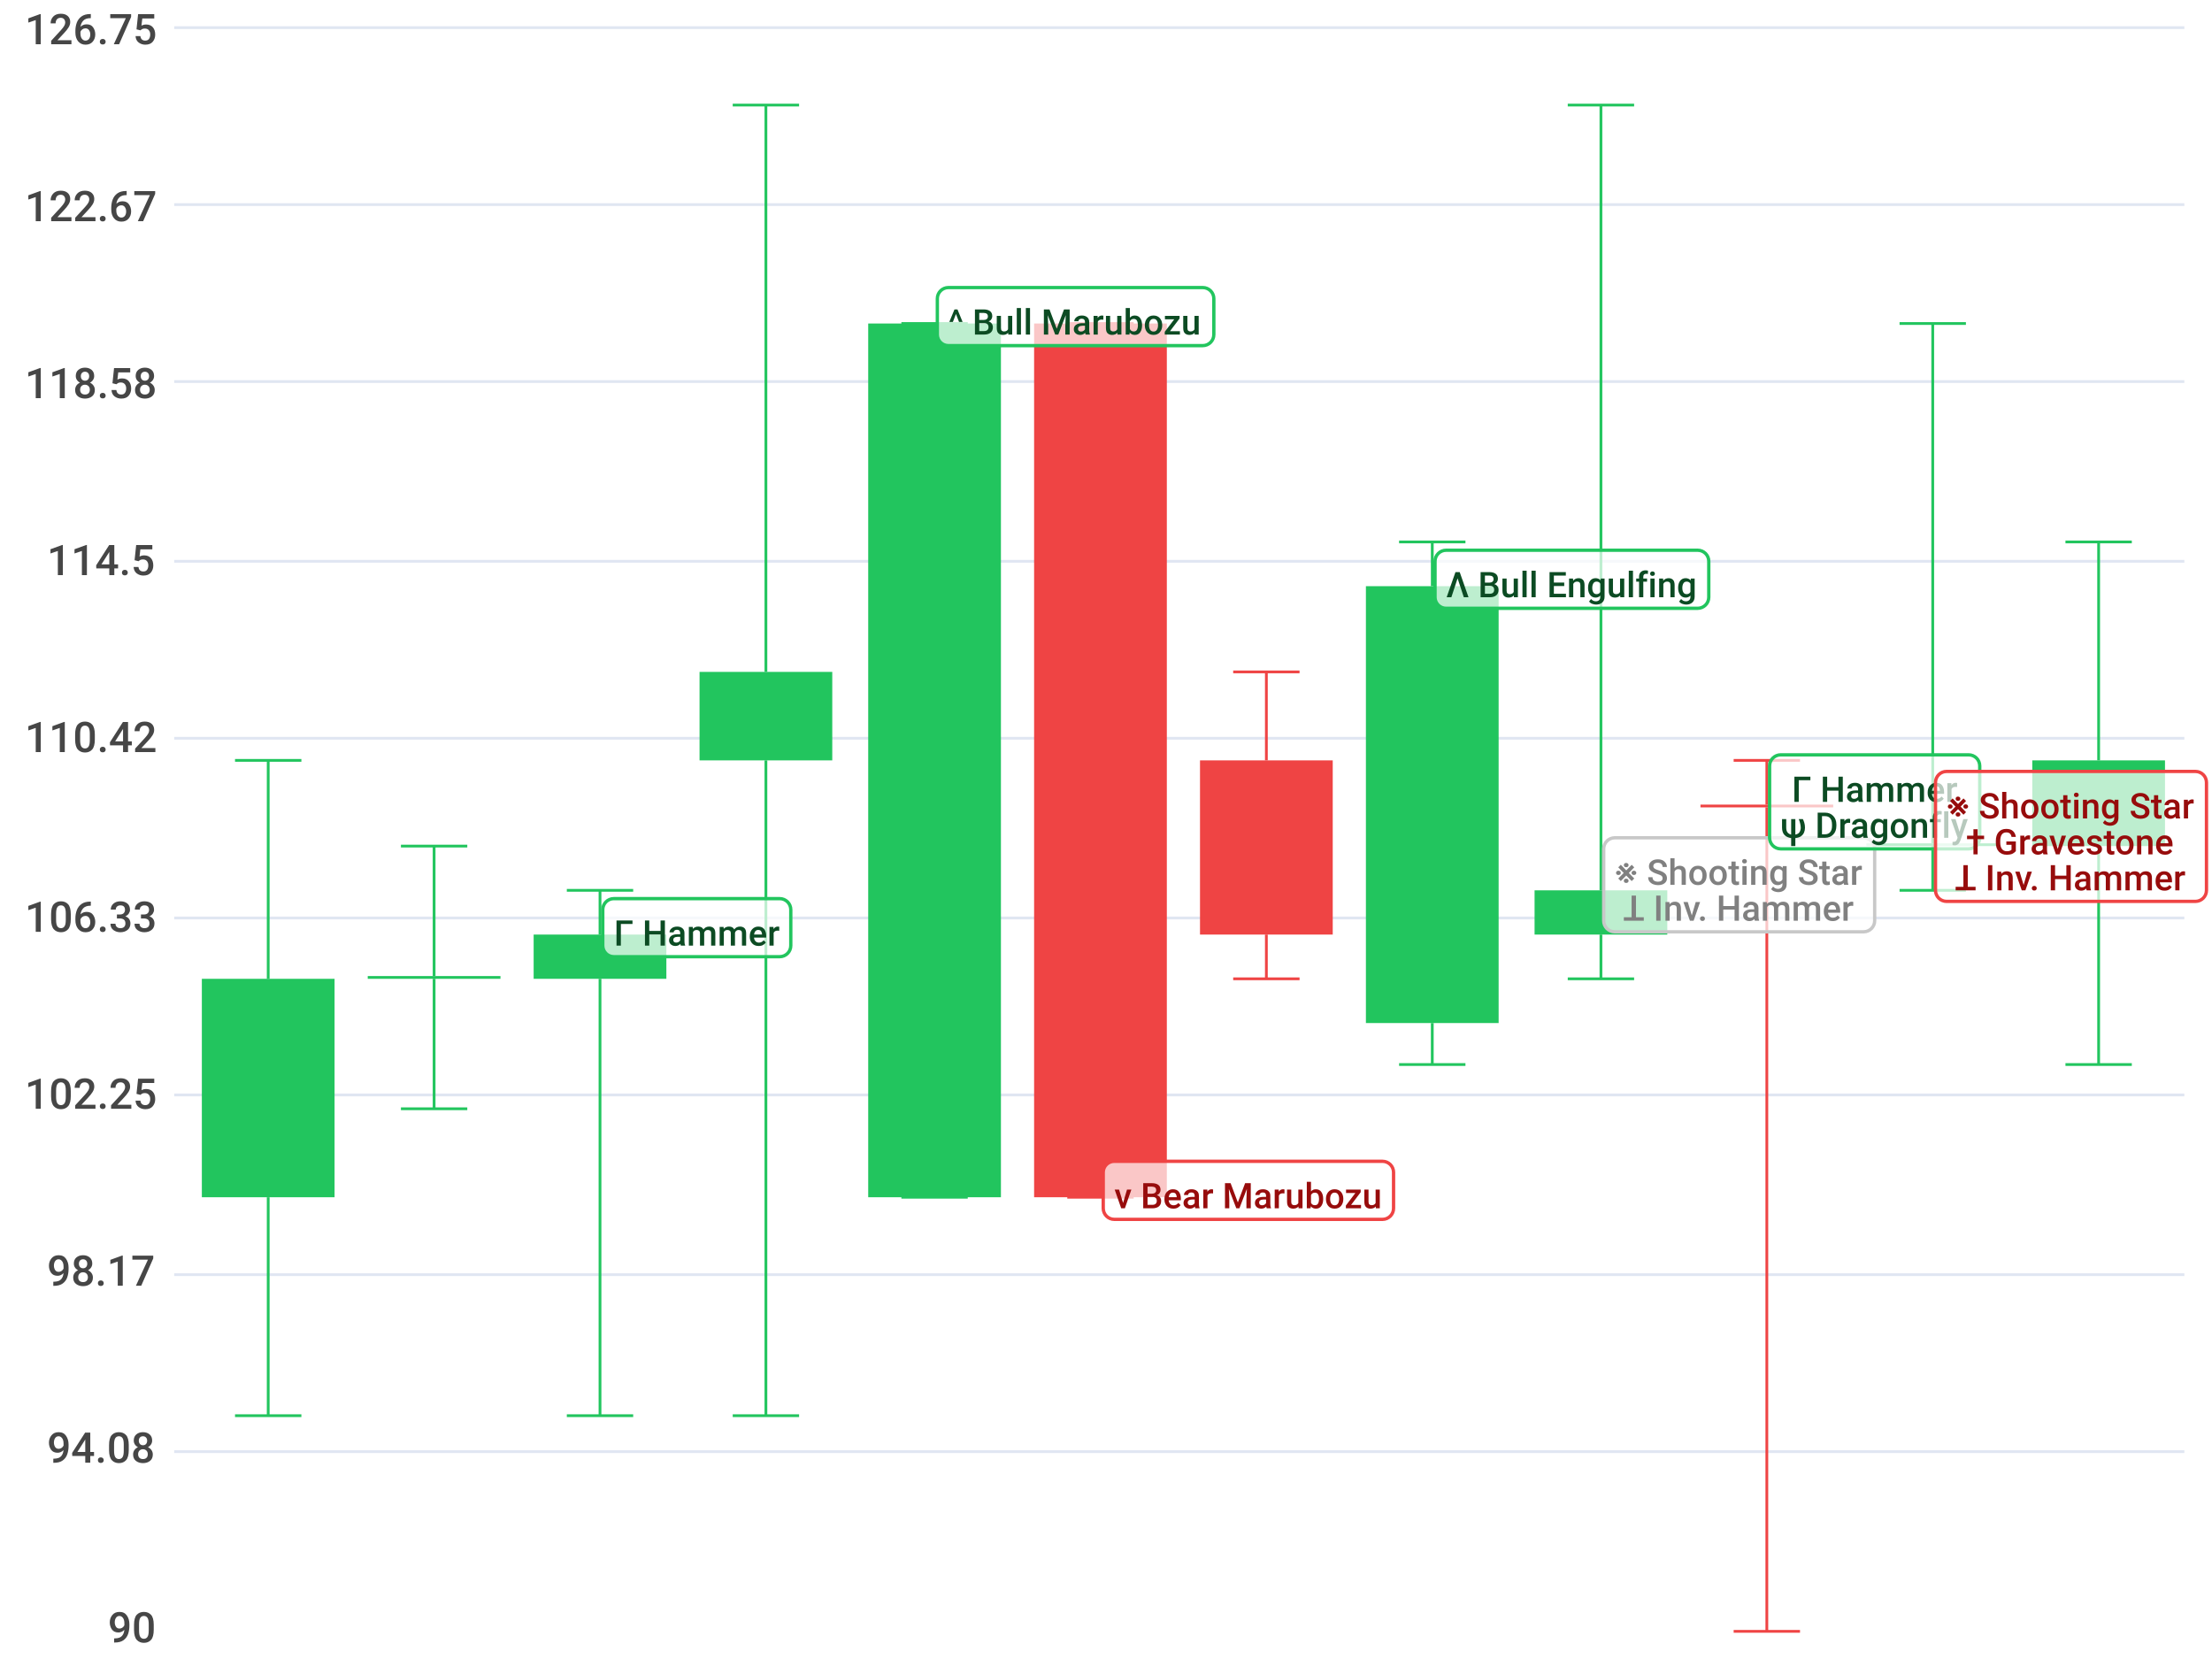
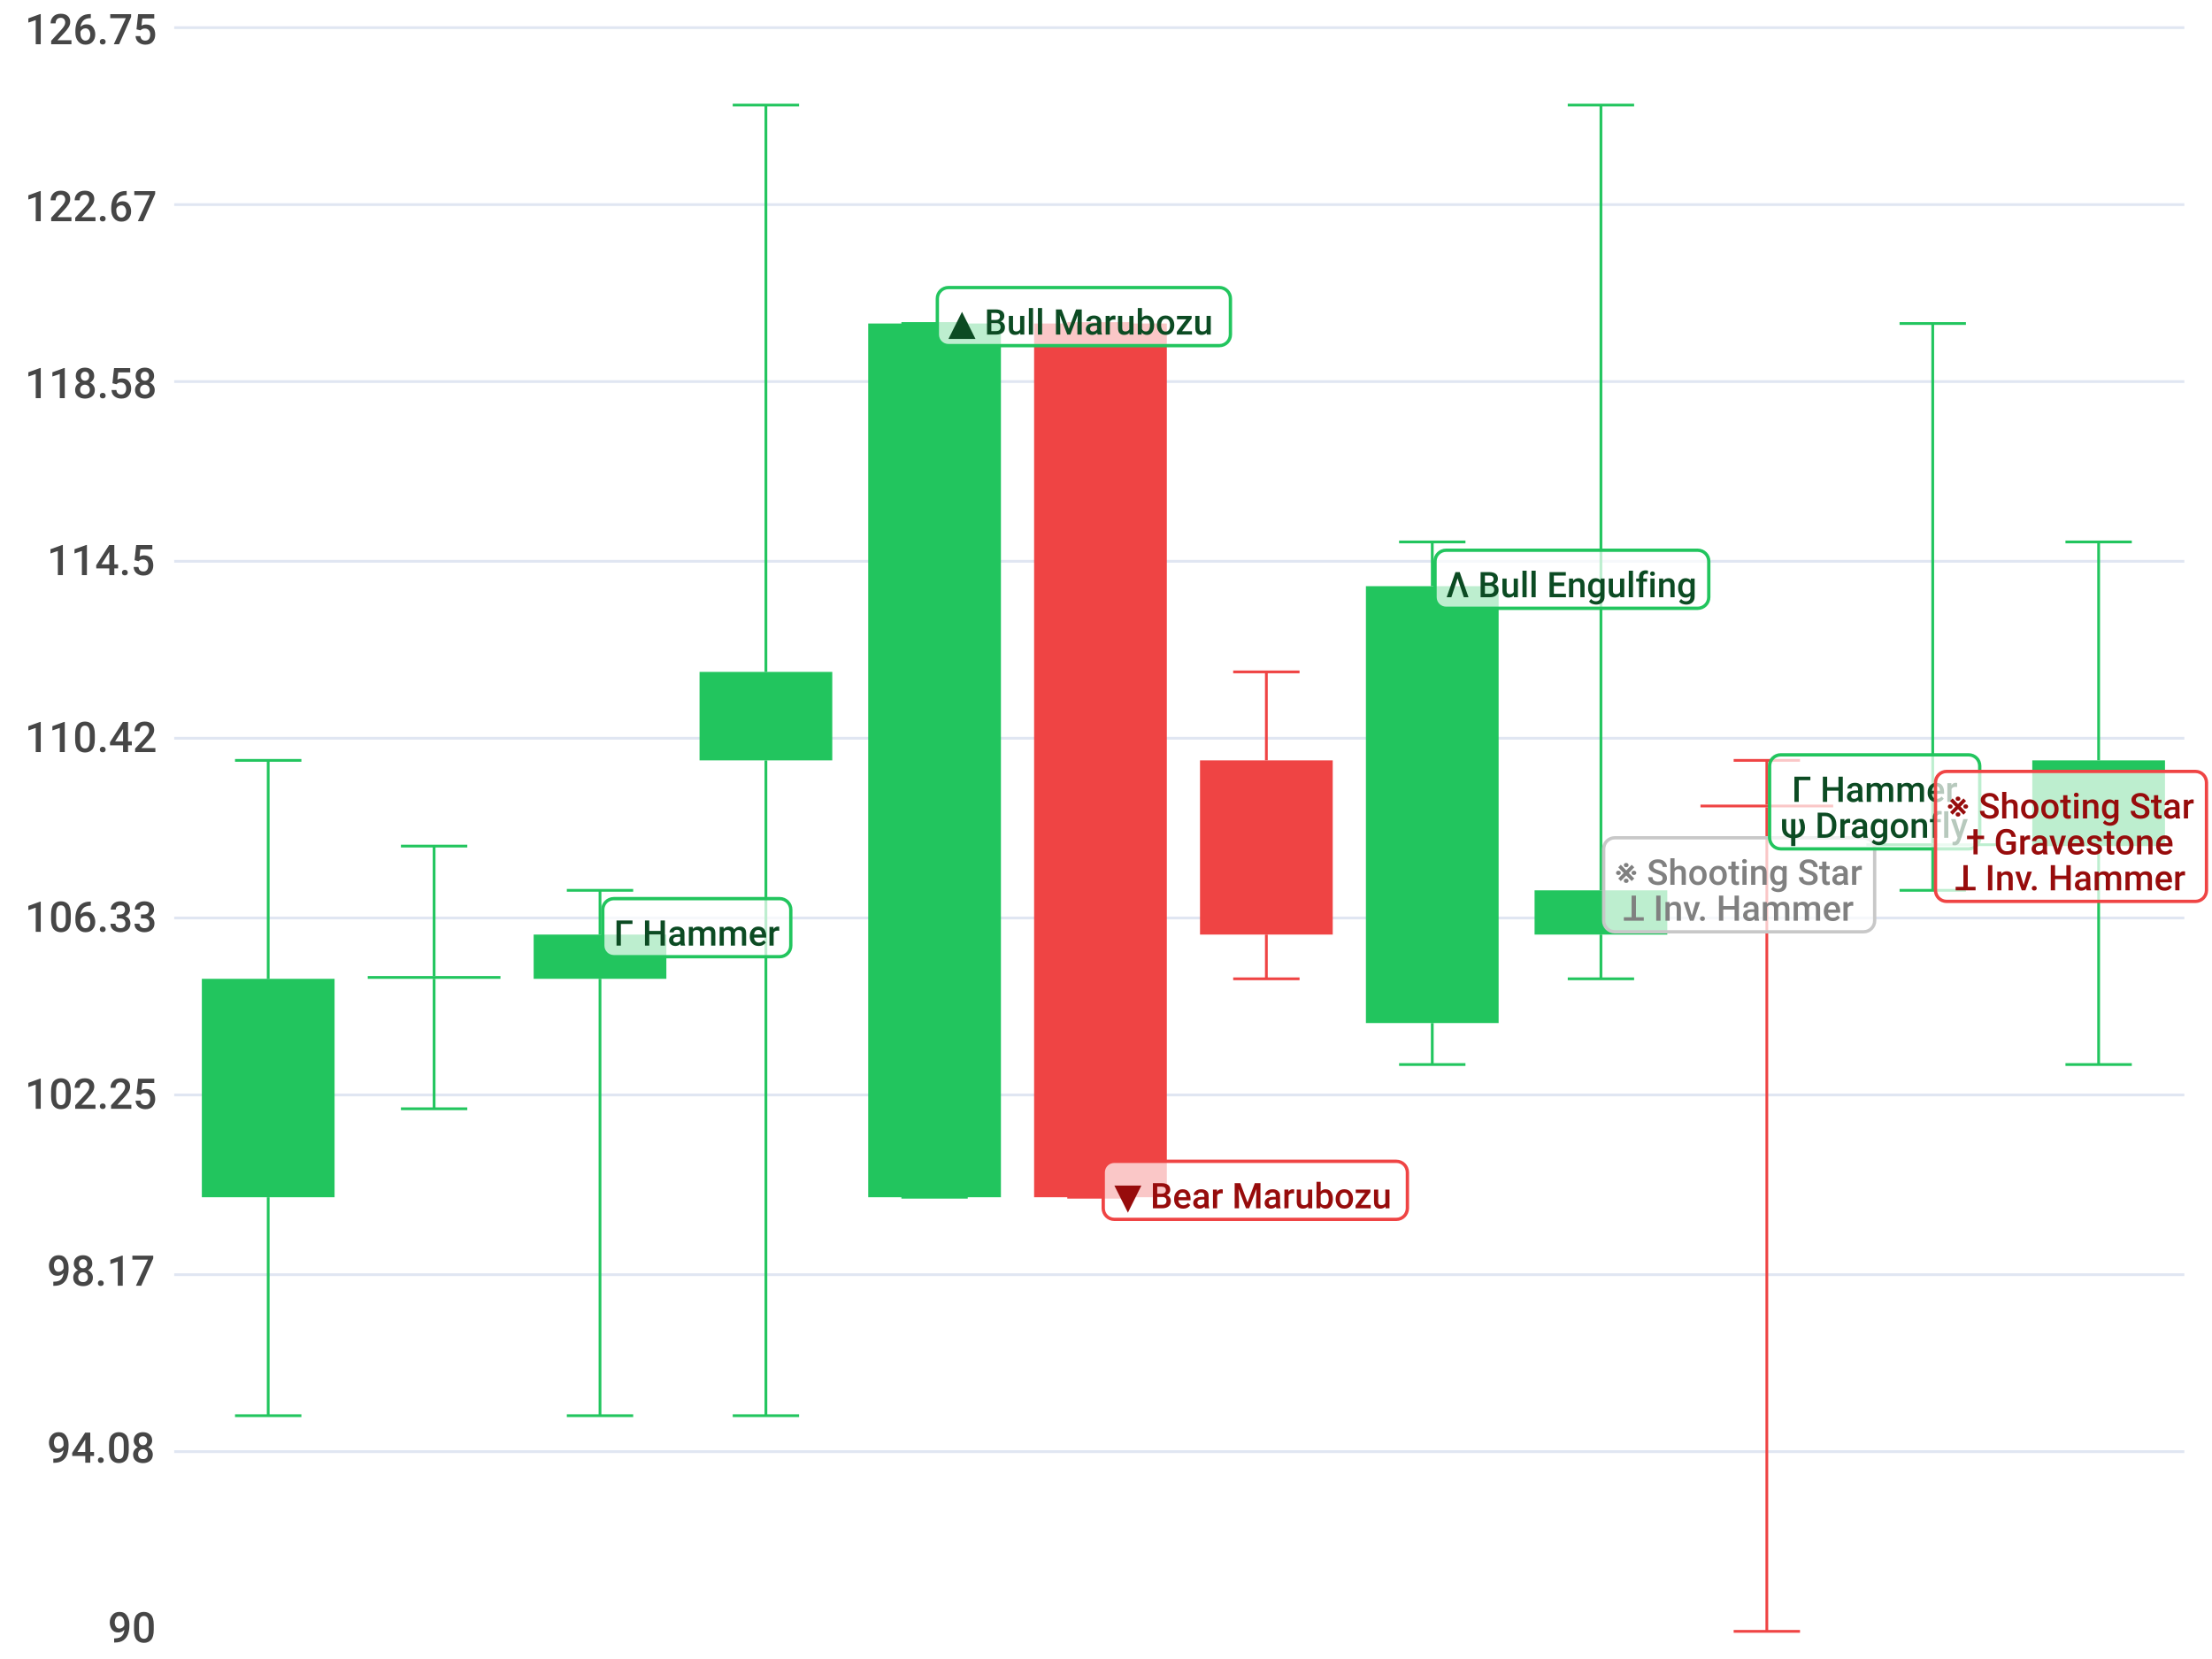
<svg xmlns="http://www.w3.org/2000/svg" viewBox="0 0 800 600">
  <path d="M 0 0 L 800 0 L 800 600 L 0 600 L 0 0" style="stroke:none;fill:white" />
  <text x="9" y="16" style="stroke:none;fill:rgb(70,70,70);font-size:15.3px;font-family:'Roboto Medium',sans-serif">126.75</text>
  <text x="9" y="80" style="stroke:none;fill:rgb(70,70,70);font-size:15.3px;font-family:'Roboto Medium',sans-serif">122.67</text>
  <text x="9" y="144" style="stroke:none;fill:rgb(70,70,70);font-size:15.3px;font-family:'Roboto Medium',sans-serif">118.58</text>
  <text x="17" y="208" style="stroke:none;fill:rgb(70,70,70);font-size:15.3px;font-family:'Roboto Medium',sans-serif">114.5</text>
  <text x="9" y="272" style="stroke:none;fill:rgb(70,70,70);font-size:15.3px;font-family:'Roboto Medium',sans-serif">110.42</text>
  <text x="9" y="337" style="stroke:none;fill:rgb(70,70,70);font-size:15.3px;font-family:'Roboto Medium',sans-serif">106.33</text>
  <text x="9" y="401" style="stroke:none;fill:rgb(70,70,70);font-size:15.3px;font-family:'Roboto Medium',sans-serif">102.25</text>
  <text x="17" y="465" style="stroke:none;fill:rgb(70,70,70);font-size:15.3px;font-family:'Roboto Medium',sans-serif">98.17</text>
  <text x="17" y="529" style="stroke:none;fill:rgb(70,70,70);font-size:15.3px;font-family:'Roboto Medium',sans-serif">94.08</text>
  <text x="39" y="594" style="stroke:none;fill:rgb(70,70,70);font-size:15.3px;font-family:'Roboto Medium',sans-serif">90</text>
  <path d="M 63 10 L 790 10" style="stroke-width:1;stroke:rgb(224,230,242);fill:none" />
  <path d="M 63 74 L 790 74" style="stroke-width:1;stroke:rgb(224,230,242);fill:none" />
  <path d="M 63 138 L 790 138" style="stroke-width:1;stroke:rgb(224,230,242);fill:none" />
  <path d="M 63 203 L 790 203" style="stroke-width:1;stroke:rgb(224,230,242);fill:none" />
  <path d="M 63 267 L 790 267" style="stroke-width:1;stroke:rgb(224,230,242);fill:none" />
  <path d="M 63 332 L 790 332" style="stroke-width:1;stroke:rgb(224,230,242);fill:none" />
  <path d="M 63 396 L 790 396" style="stroke-width:1;stroke:rgb(224,230,242);fill:none" />
  <path d="M 63 461 L 790 461" style="stroke-width:1;stroke:rgb(224,230,242);fill:none" />
  <path d="M 63 525 L 790 525" style="stroke-width:1;stroke:rgb(224,230,242);fill:none" />
  <path d="M 97 275 L 97 354" style="stroke-width:1;stroke:rgb(34,197,94);fill:none" />
  <path d="M 97 433 L 97 512" style="stroke-width:1;stroke:rgb(34,197,94);fill:none" />
  <path d="M 85 275 L 109 275" style="stroke-width:1;stroke:rgb(34,197,94);fill:none" />
  <path d="M 85 512 L 109 512" style="stroke-width:1;stroke:rgb(34,197,94);fill:none" />
  <path d="M 73 354 L 121 354 L 121 433 L 73 433 L 73 354" style="stroke:none;fill:rgb(34,197,94)" />
  <path d="M 157 306 L 157 353" style="stroke-width:1;stroke:rgb(34,197,94);fill:none" />
  <path d="M 157 354 L 157 401" style="stroke-width:1;stroke:rgb(34,197,94);fill:none" />
  <path d="M 145 306 L 169 306" style="stroke-width:1;stroke:rgb(34,197,94);fill:none" />
  <path d="M 145 401 L 169 401" style="stroke-width:1;stroke:rgb(34,197,94);fill:none" />
  <path d="M 133 353 L 181 353 L 181 354 L 133 354 L 133 353" style="stroke:none;fill:rgb(34,197,94)" />
  <path d="M 217 322 L 217 338" style="stroke-width:1;stroke:rgb(34,197,94);fill:none" />
  <path d="M 217 354 L 217 512" style="stroke-width:1;stroke:rgb(34,197,94);fill:none" />
  <path d="M 205 322 L 229 322" style="stroke-width:1;stroke:rgb(34,197,94);fill:none" />
  <path d="M 205 512 L 229 512" style="stroke-width:1;stroke:rgb(34,197,94);fill:none" />
  <path d="M 193 338 L 241 338 L 241 354 L 193 354 L 193 338" style="stroke:none;fill:rgb(34,197,94)" />
  <path d="M 277 38 L 277 243" style="stroke-width:1;stroke:rgb(34,197,94);fill:none" />
  <path d="M 277 275 L 277 512" style="stroke-width:1;stroke:rgb(34,197,94);fill:none" />
  <path d="M 265 38 L 289 38" style="stroke-width:1;stroke:rgb(34,197,94);fill:none" />
  <path d="M 265 512 L 289 512" style="stroke-width:1;stroke:rgb(34,197,94);fill:none" />
  <path d="M 253 243 L 301 243 L 301 275 L 253 275 L 253 243" style="stroke:none;fill:rgb(34,197,94)" />
  <path d="M 326 117 L 350 117" style="stroke-width:1;stroke:rgb(34,197,94);fill:none" />
  <path d="M 326 433 L 350 433" style="stroke-width:1;stroke:rgb(34,197,94);fill:none" />
  <path d="M 314 117 L 362 117 L 362 433 L 314 433 L 314 117" style="stroke:none;fill:rgb(34,197,94)" />
  <path d="M 386 117 L 410 117" style="stroke-width:1;stroke:rgb(239,68,68);fill:none" />
  <path d="M 386 433 L 410 433" style="stroke-width:1;stroke:rgb(239,68,68);fill:none" />
  <path d="M 374 117 L 422 117 L 422 433 L 374 433 L 374 117" style="stroke:none;fill:rgb(239,68,68)" />
  <path d="M 458 243 L 458 275" style="stroke-width:1;stroke:rgb(239,68,68);fill:none" />
  <path d="M 458 338 L 458 354" style="stroke-width:1;stroke:rgb(239,68,68);fill:none" />
  <path d="M 446 243 L 470 243" style="stroke-width:1;stroke:rgb(239,68,68);fill:none" />
  <path d="M 446 354 L 470 354" style="stroke-width:1;stroke:rgb(239,68,68);fill:none" />
  <path d="M 434 275 L 482 275 L 482 338 L 434 338 L 434 275" style="stroke:none;fill:rgb(239,68,68)" />
  <path d="M 518 196 L 518 212" style="stroke-width:1;stroke:rgb(34,197,94);fill:none" />
  <path d="M 518 370 L 518 385" style="stroke-width:1;stroke:rgb(34,197,94);fill:none" />
  <path d="M 506 196 L 530 196" style="stroke-width:1;stroke:rgb(34,197,94);fill:none" />
  <path d="M 506 385 L 530 385" style="stroke-width:1;stroke:rgb(34,197,94);fill:none" />
  <path d="M 494 212 L 542 212 L 542 370 L 494 370 L 494 212" style="stroke:none;fill:rgb(34,197,94)" />
  <path d="M 579 38 L 579 322" style="stroke-width:1;stroke:rgb(34,197,94);fill:none" />
  <path d="M 579 338 L 579 354" style="stroke-width:1;stroke:rgb(34,197,94);fill:none" />
  <path d="M 567 38 L 591 38" style="stroke-width:1;stroke:rgb(34,197,94);fill:none" />
  <path d="M 567 354 L 591 354" style="stroke-width:1;stroke:rgb(34,197,94);fill:none" />
  <path d="M 555 322 L 603 322 L 603 338 L 555 338 L 555 322" style="stroke:none;fill:rgb(34,197,94)" />
  <path d="M 639 275 L 639 291" style="stroke-width:1;stroke:rgb(239,68,68);fill:none" />
  <path d="M 639 292 L 639 590" style="stroke-width:1;stroke:rgb(239,68,68);fill:none" />
  <path d="M 627 275 L 651 275" style="stroke-width:1;stroke:rgb(239,68,68);fill:none" />
  <path d="M 627 590 L 651 590" style="stroke-width:1;stroke:rgb(239,68,68);fill:none" />
  <path d="M 615 291 L 663 291 L 663 292 L 615 292 L 615 291" style="stroke:none;fill:rgb(239,68,68)" />
  <path d="M 699 117 L 699 305" style="stroke-width:1;stroke:rgb(34,197,94);fill:none" />
  <path d="M 699 306 L 699 322" style="stroke-width:1;stroke:rgb(34,197,94);fill:none" />
  <path d="M 687 117 L 711 117" style="stroke-width:1;stroke:rgb(34,197,94);fill:none" />
  <path d="M 687 322 L 711 322" style="stroke-width:1;stroke:rgb(34,197,94);fill:none" />
  <path d="M 675 305 L 723 305 L 723 306 L 675 306 L 675 305" style="stroke:none;fill:rgb(34,197,94)" />
  <path d="M 759 196 L 759 275" style="stroke-width:1;stroke:rgb(34,197,94);fill:none" />
  <path d="M 759 306 L 759 385" style="stroke-width:1;stroke:rgb(34,197,94);fill:none" />
  <path d="M 747 196 L 771 196" style="stroke-width:1;stroke:rgb(34,197,94);fill:none" />
  <path d="M 747 385 L 771 385" style="stroke-width:1;stroke:rgb(34,197,94);fill:none" />
  <path d="M 735 275 L 783 275 L 783 306 L 735 306 L 735 275" style="stroke:none;fill:rgb(34,197,94)" />
  <path d="M 222 325 L 282 325 L 282 325 A 4 4 90.00 0 1 286 329 L 286 342 L 286 342 A 4 4 90.00 0 1 282 346 L 222 346 L 222 346 A 4 4 90.00 0 1 218 342 L 218 329 L 218 329 A 4 4 90.00 0 1 222 325 Z" style="stroke-width:1.2;stroke:rgb(34,197,94);fill:rgba(255,255,255,0.7)" />
  <text x="222" y="342" style="stroke:none;fill:rgb(12,75,35);font-size:12.8px;font-family:'Roboto Medium',sans-serif">Γ Hammer</text>
-   <path d="M 343 104 L 435 104 L 435 104 A 4 4 90.00 0 1 439 108 L 439 121 L 439 121 A 4 4 90.00 0 1 435 125 L 343 125 L 343 125 A 4 4 90.00 0 1 339 121 L 339 108 L 339 108 A 4 4 90.00 0 1 343 104 Z" style="stroke-width:1.2;stroke:rgb(34,197,94);fill:rgba(255,255,255,0.7)" />
-   <text x="343" y="121" style="stroke:none;fill:rgb(12,75,35);font-size:12.8px;font-family:'Roboto Medium',sans-serif">^ Bull Marubozu</text>
-   <path d="M 403 420 L 500 420 L 500 420 A 4 4 90.00 0 1 504 424 L 504 437 L 504 437 A 4 4 90.00 0 1 500 441 L 403 441 L 403 441 A 4 4 90.00 0 1 399 437 L 399 424 L 399 424 A 4 4 90.00 0 1 403 420 Z" style="stroke-width:1.2;stroke:rgb(239,68,68);fill:rgba(255,255,255,0.7)" />
-   <text x="403" y="437" style="stroke:none;fill:rgb(151,12,12);font-size:12.8px;font-family:'Roboto Medium',sans-serif">v Bear Marubozu</text>
+   <path d="M 343 104 L 441 104 L 441 104 A 4 4 90.00 0 1 445 108 L 445 121 L 445 121 A 4 4 90.00 0 1 441 125 L 343 125 L 343 125 A 4 4 90.00 0 1 339 121 L 339 108 L 339 108 A 4 4 90.00 0 1 343 104 Z" style="stroke-width:1.2;stroke:rgb(34,197,94);fill:rgba(255,255,255,0.7)" />
+   <text x="343" y="121" style="stroke:none;fill:rgb(12,75,35);font-size:12.8px;font-family:'Roboto Medium',sans-serif">▲ Bull Marubozu</text>
+   <path d="M 403 420 L 505 420 L 505 420 A 4 4 90.00 0 1 509 424 L 509 437 L 509 437 A 4 4 90.00 0 1 505 441 L 403 441 L 403 441 A 4 4 90.00 0 1 399 437 L 399 424 L 399 424 A 4 4 90.00 0 1 403 420 Z" style="stroke-width:1.2;stroke:rgb(239,68,68);fill:rgba(255,255,255,0.7)" />
+   <text x="403" y="437" style="stroke:none;fill:rgb(151,12,12);font-size:12.8px;font-family:'Roboto Medium',sans-serif">▼ Bear Marubozu</text>
  <path d="M 523 199 L 614 199 L 614 199 A 4 4 90.00 0 1 618 203 L 618 216 L 618 216 A 4 4 90.00 0 1 614 220 L 523 220 L 523 220 A 4 4 90.00 0 1 519 216 L 519 203 L 519 203 A 4 4 90.00 0 1 523 199 Z" style="stroke-width:1.2;stroke:rgb(34,197,94);fill:rgba(255,255,255,0.7)" />
  <text x="523" y="216" style="stroke:none;fill:rgb(12,75,35);font-size:12.8px;font-family:'Roboto Medium',sans-serif">Λ Bull Engulfing</text>
  <path d="M 584 303 L 674 303 L 674 303 A 4 4 90.00 0 1 678 307 L 678 333 L 678 333 A 4 4 90.00 0 1 674 337 L 584 337 L 584 337 A 4 4 90.00 0 1 580 333 L 580 307 L 580 307 A 4 4 90.00 0 1 584 303 Z" style="stroke-width:1.2;stroke:rgb(200,200,200);fill:rgba(255,255,255,0.7)" />
  <text x="584" y="320" style="stroke:none;fill:rgb(128,128,128);font-size:12.8px;font-family:'Roboto Medium',sans-serif">※ Shooting Star</text>
  <text x="587" y="333" style="stroke:none;fill:rgb(128,128,128);font-size:12.8px;font-family:'Roboto Medium',sans-serif">Ʇ Inv. Hammer</text>
  <path d="M 644 273 L 712 273 L 712 273 A 4 4 90.00 0 1 716 277 L 716 303 L 716 303 A 4 4 90.00 0 1 712 307 L 644 307 L 644 307 A 4 4 90.00 0 1 640 303 L 640 277 L 640 277 A 4 4 90.00 0 1 644 273 Z" style="stroke-width:1.2;stroke:rgb(34,197,94);fill:rgba(255,255,255,0.7)" />
  <text x="648" y="290" style="stroke:none;fill:rgb(12,75,35);font-size:12.8px;font-family:'Roboto Medium',sans-serif">Γ Hammer</text>
  <text x="644" y="303" style="stroke:none;fill:rgb(12,75,35);font-size:12.8px;font-family:'Roboto Medium',sans-serif">ψ Dragonfly</text>
  <path d="M 704 279 L 794 279 L 794 279 A 4 4 90.00 0 1 798 283 L 798 322 L 798 322 A 4 4 90.00 0 1 794 326 L 704 326 L 704 326 A 4 4 90.00 0 1 700 322 L 700 283 L 700 283 A 4 4 90.00 0 1 704 279 Z" style="stroke-width:1.2;stroke:rgb(239,68,68);fill:rgba(255,255,255,0.7)" />
  <text x="704" y="296" style="stroke:none;fill:rgb(151,12,12);font-size:12.8px;font-family:'Roboto Medium',sans-serif">※ Shooting Star</text>
  <text x="711" y="309" style="stroke:none;fill:rgb(151,12,12);font-size:12.8px;font-family:'Roboto Medium',sans-serif">† Gravestone</text>
  <text x="707" y="322" style="stroke:none;fill:rgb(151,12,12);font-size:12.8px;font-family:'Roboto Medium',sans-serif">Ʇ Inv. Hammer</text>
</svg>
